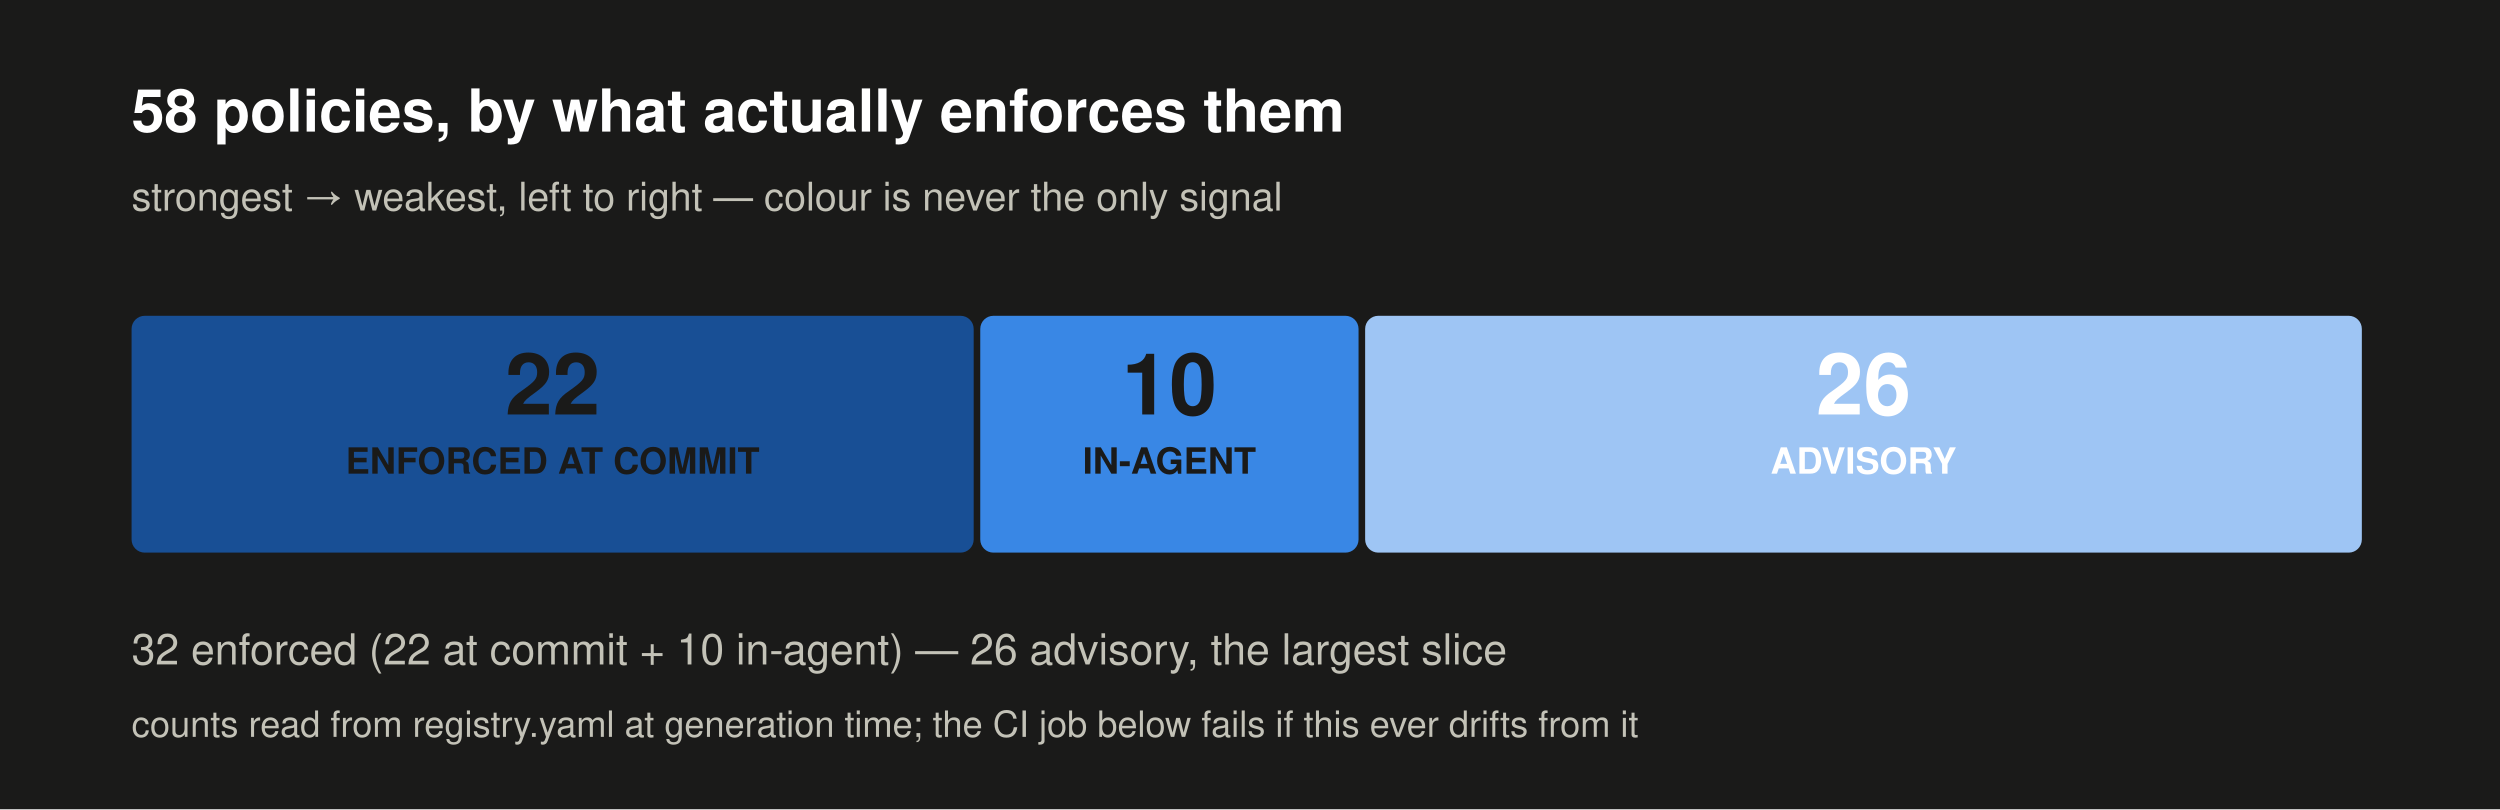
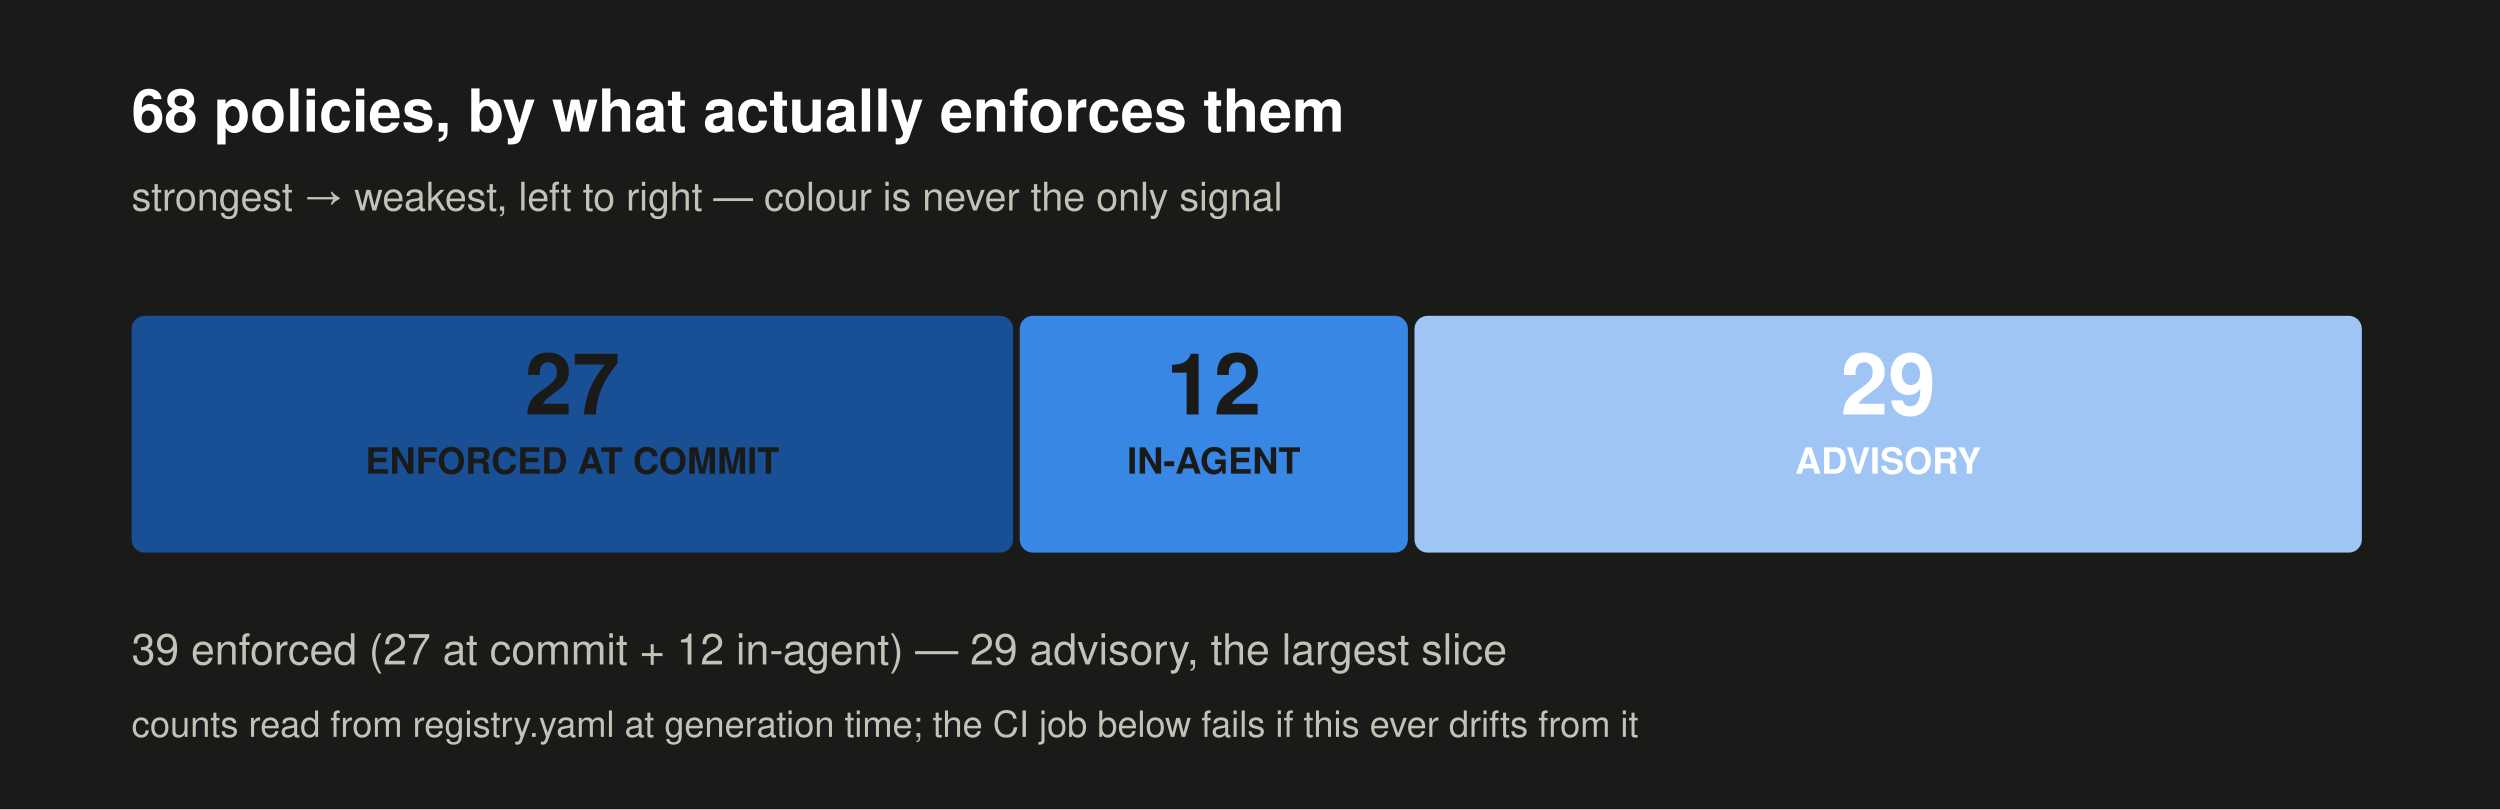
<svg xmlns="http://www.w3.org/2000/svg" width="760" height="246" viewBox="0 0 760 246" role="img" aria-labelledby="t d">
  <rect width="760" height="246" fill="#1a1a19" />
-   <text x="40" y="40" font-family="-apple-system, BlinkMacSystemFont, 'Segoe UI', Helvetica, Arial, sans-serif" font-size="18" font-weight="600" fill="#ffffff" text-anchor="start">58 policies, by what actually enforces them</text>
+   <text x="40" y="40" font-family="-apple-system, BlinkMacSystemFont, 'Segoe UI', Helvetica, Arial, sans-serif" font-size="18" font-weight="600" fill="#ffffff" text-anchor="start">68 policies, by what actually enforces them</text>
  <text x="40" y="64" font-family="-apple-system, BlinkMacSystemFont, 'Segoe UI', Helvetica, Arial, sans-serif" font-size="12" font-weight="400" fill="#c3c2b7" text-anchor="start">strongest → weakest, left to right — colour is never the only signal</text>
-   <rect x="40" y="96" width="256" height="72" rx="4" fill="#184f95" />
-   <text x="168" y="126" font-family="-apple-system, BlinkMacSystemFont, 'Segoe UI', Helvetica, Arial, sans-serif" font-size="26" font-weight="700" fill="#1a1a19" text-anchor="middle">22</text>
-   <text x="168" y="144" font-family="-apple-system, BlinkMacSystemFont, 'Segoe UI', Helvetica, Arial, sans-serif" font-size="11" font-weight="600" fill="#1a1a19" text-anchor="middle">ENFORCED AT COMMIT</text>
-   <rect x="298" y="96" width="115" height="72" rx="4" fill="#3987e5" />
-   <text x="355.5" y="126" font-family="-apple-system, BlinkMacSystemFont, 'Segoe UI', Helvetica, Arial, sans-serif" font-size="26" font-weight="700" fill="#1a1a19" text-anchor="middle">10</text>
-   <text x="355.5" y="144" font-family="-apple-system, BlinkMacSystemFont, 'Segoe UI', Helvetica, Arial, sans-serif" font-size="11" font-weight="600" fill="#1a1a19" text-anchor="middle">IN-AGENT</text>
-   <rect x="415" y="96" width="303" height="72" rx="4" fill="#9ec5f4" />
-   <text x="566.5" y="126" font-family="-apple-system, BlinkMacSystemFont, 'Segoe UI', Helvetica, Arial, sans-serif" font-size="26" font-weight="700" fill="#ffffff" text-anchor="middle">26</text>
-   <text x="566.5" y="144" font-family="-apple-system, BlinkMacSystemFont, 'Segoe UI', Helvetica, Arial, sans-serif" font-size="11" font-weight="600" fill="#ffffff" text-anchor="middle">ADVISORY</text>
-   <text x="40" y="202" font-family="-apple-system, BlinkMacSystemFont, 'Segoe UI', Helvetica, Arial, sans-serif" font-size="13" font-weight="400" fill="#c3c2b7" text-anchor="start">32 enforced (22 at commit + 10 in-agent) — 26 advisory, the largest slice</text>
+   <rect x="40" y="96" width="268" height="72" rx="4" fill="#184f95" />
+   <text x="174" y="126" font-family="-apple-system, BlinkMacSystemFont, 'Segoe UI', Helvetica, Arial, sans-serif" font-size="26" font-weight="700" fill="#1a1a19" text-anchor="middle">27</text>
+   <text x="174" y="144" font-family="-apple-system, BlinkMacSystemFont, 'Segoe UI', Helvetica, Arial, sans-serif" font-size="11" font-weight="600" fill="#1a1a19" text-anchor="middle">ENFORCED AT COMMIT</text>
+   <rect x="310" y="96" width="118" height="72" rx="4" fill="#3987e5" />
+   <text x="369" y="126" font-family="-apple-system, BlinkMacSystemFont, 'Segoe UI', Helvetica, Arial, sans-serif" font-size="26" font-weight="700" fill="#1a1a19" text-anchor="middle">12</text>
+   <text x="369" y="144" font-family="-apple-system, BlinkMacSystemFont, 'Segoe UI', Helvetica, Arial, sans-serif" font-size="11" font-weight="600" fill="#1a1a19" text-anchor="middle">IN-AGENT</text>
+   <rect x="430" y="96" width="288" height="72" rx="4" fill="#9ec5f4" />
+   <text x="574" y="126" font-family="-apple-system, BlinkMacSystemFont, 'Segoe UI', Helvetica, Arial, sans-serif" font-size="26" font-weight="700" fill="#ffffff" text-anchor="middle">29</text>
+   <text x="574" y="144" font-family="-apple-system, BlinkMacSystemFont, 'Segoe UI', Helvetica, Arial, sans-serif" font-size="11" font-weight="600" fill="#ffffff" text-anchor="middle">ADVISORY</text>
+   <text x="40" y="202" font-family="-apple-system, BlinkMacSystemFont, 'Segoe UI', Helvetica, Arial, sans-serif" font-size="13" font-weight="400" fill="#c3c2b7" text-anchor="start">39 enforced (27 at commit + 12 in-agent) — 29 advisory, the largest slice</text>
  <text x="40" y="224" font-family="-apple-system, BlinkMacSystemFont, 'Segoe UI', Helvetica, Arial, sans-serif" font-size="11" font-weight="400" fill="#c3c2b7" text-anchor="start">counts read from registry.yaml at generation time; the CI job below fails if this ever drifts from it</text>
</svg>
